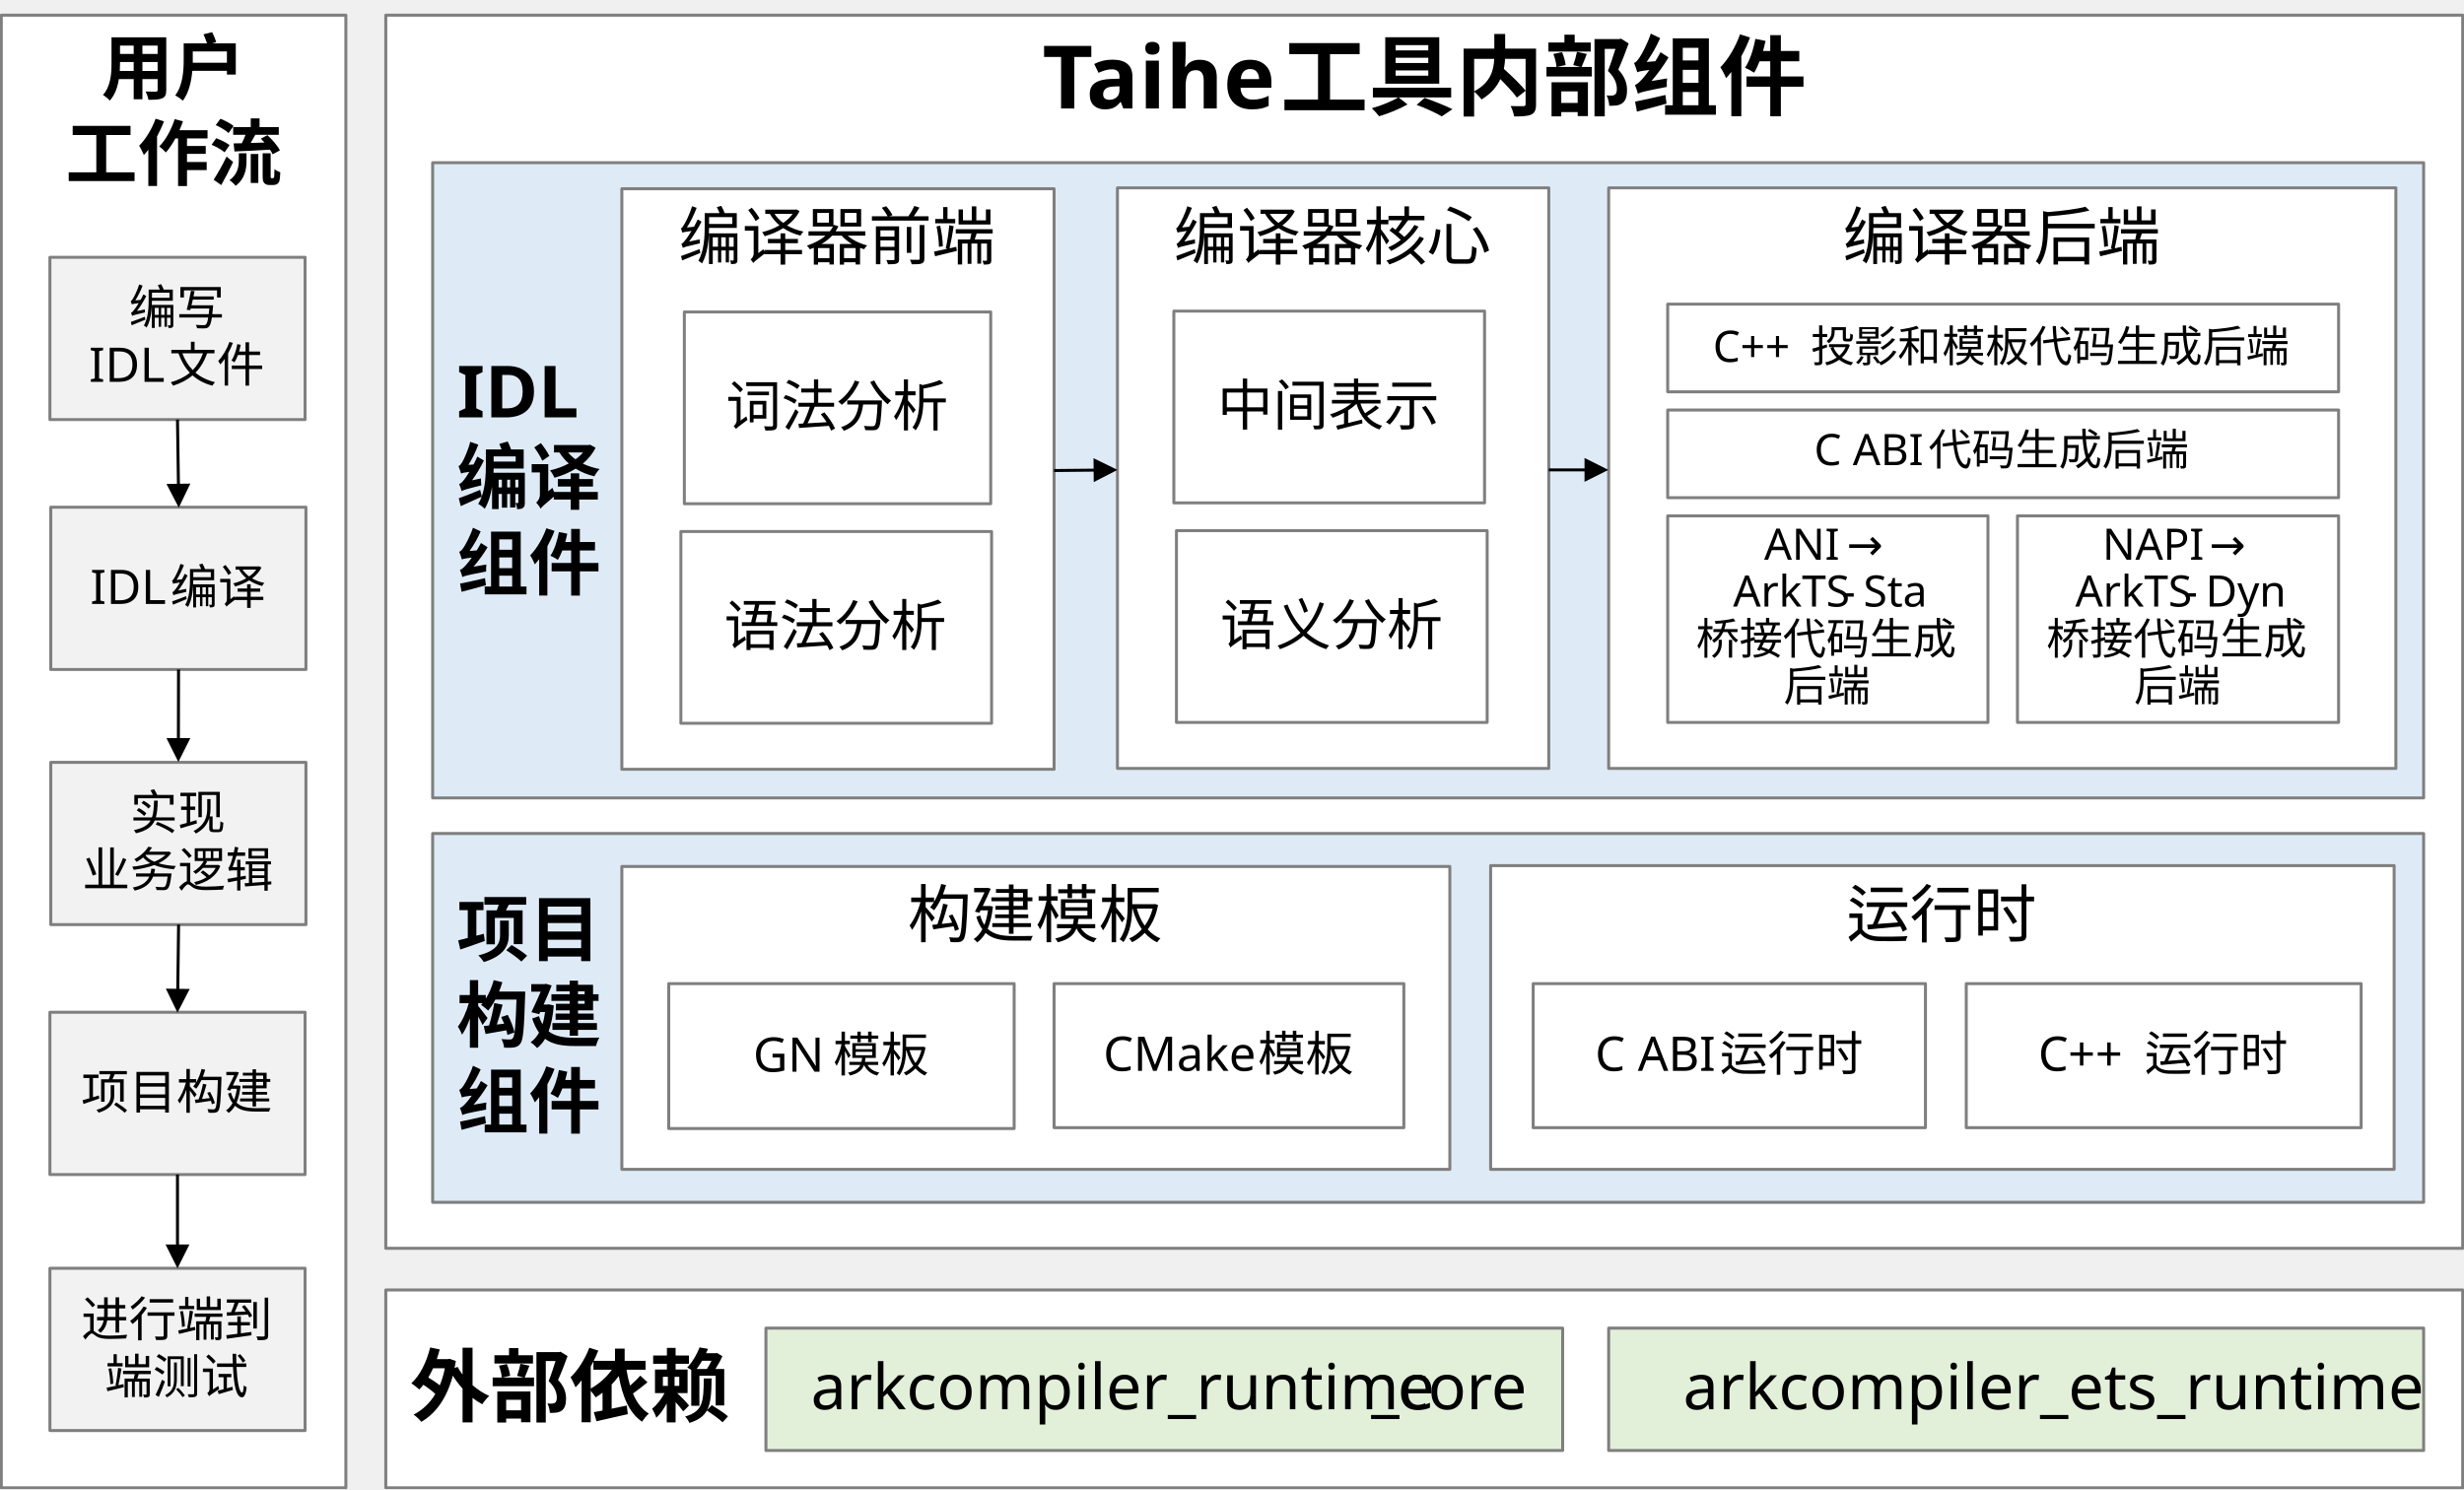
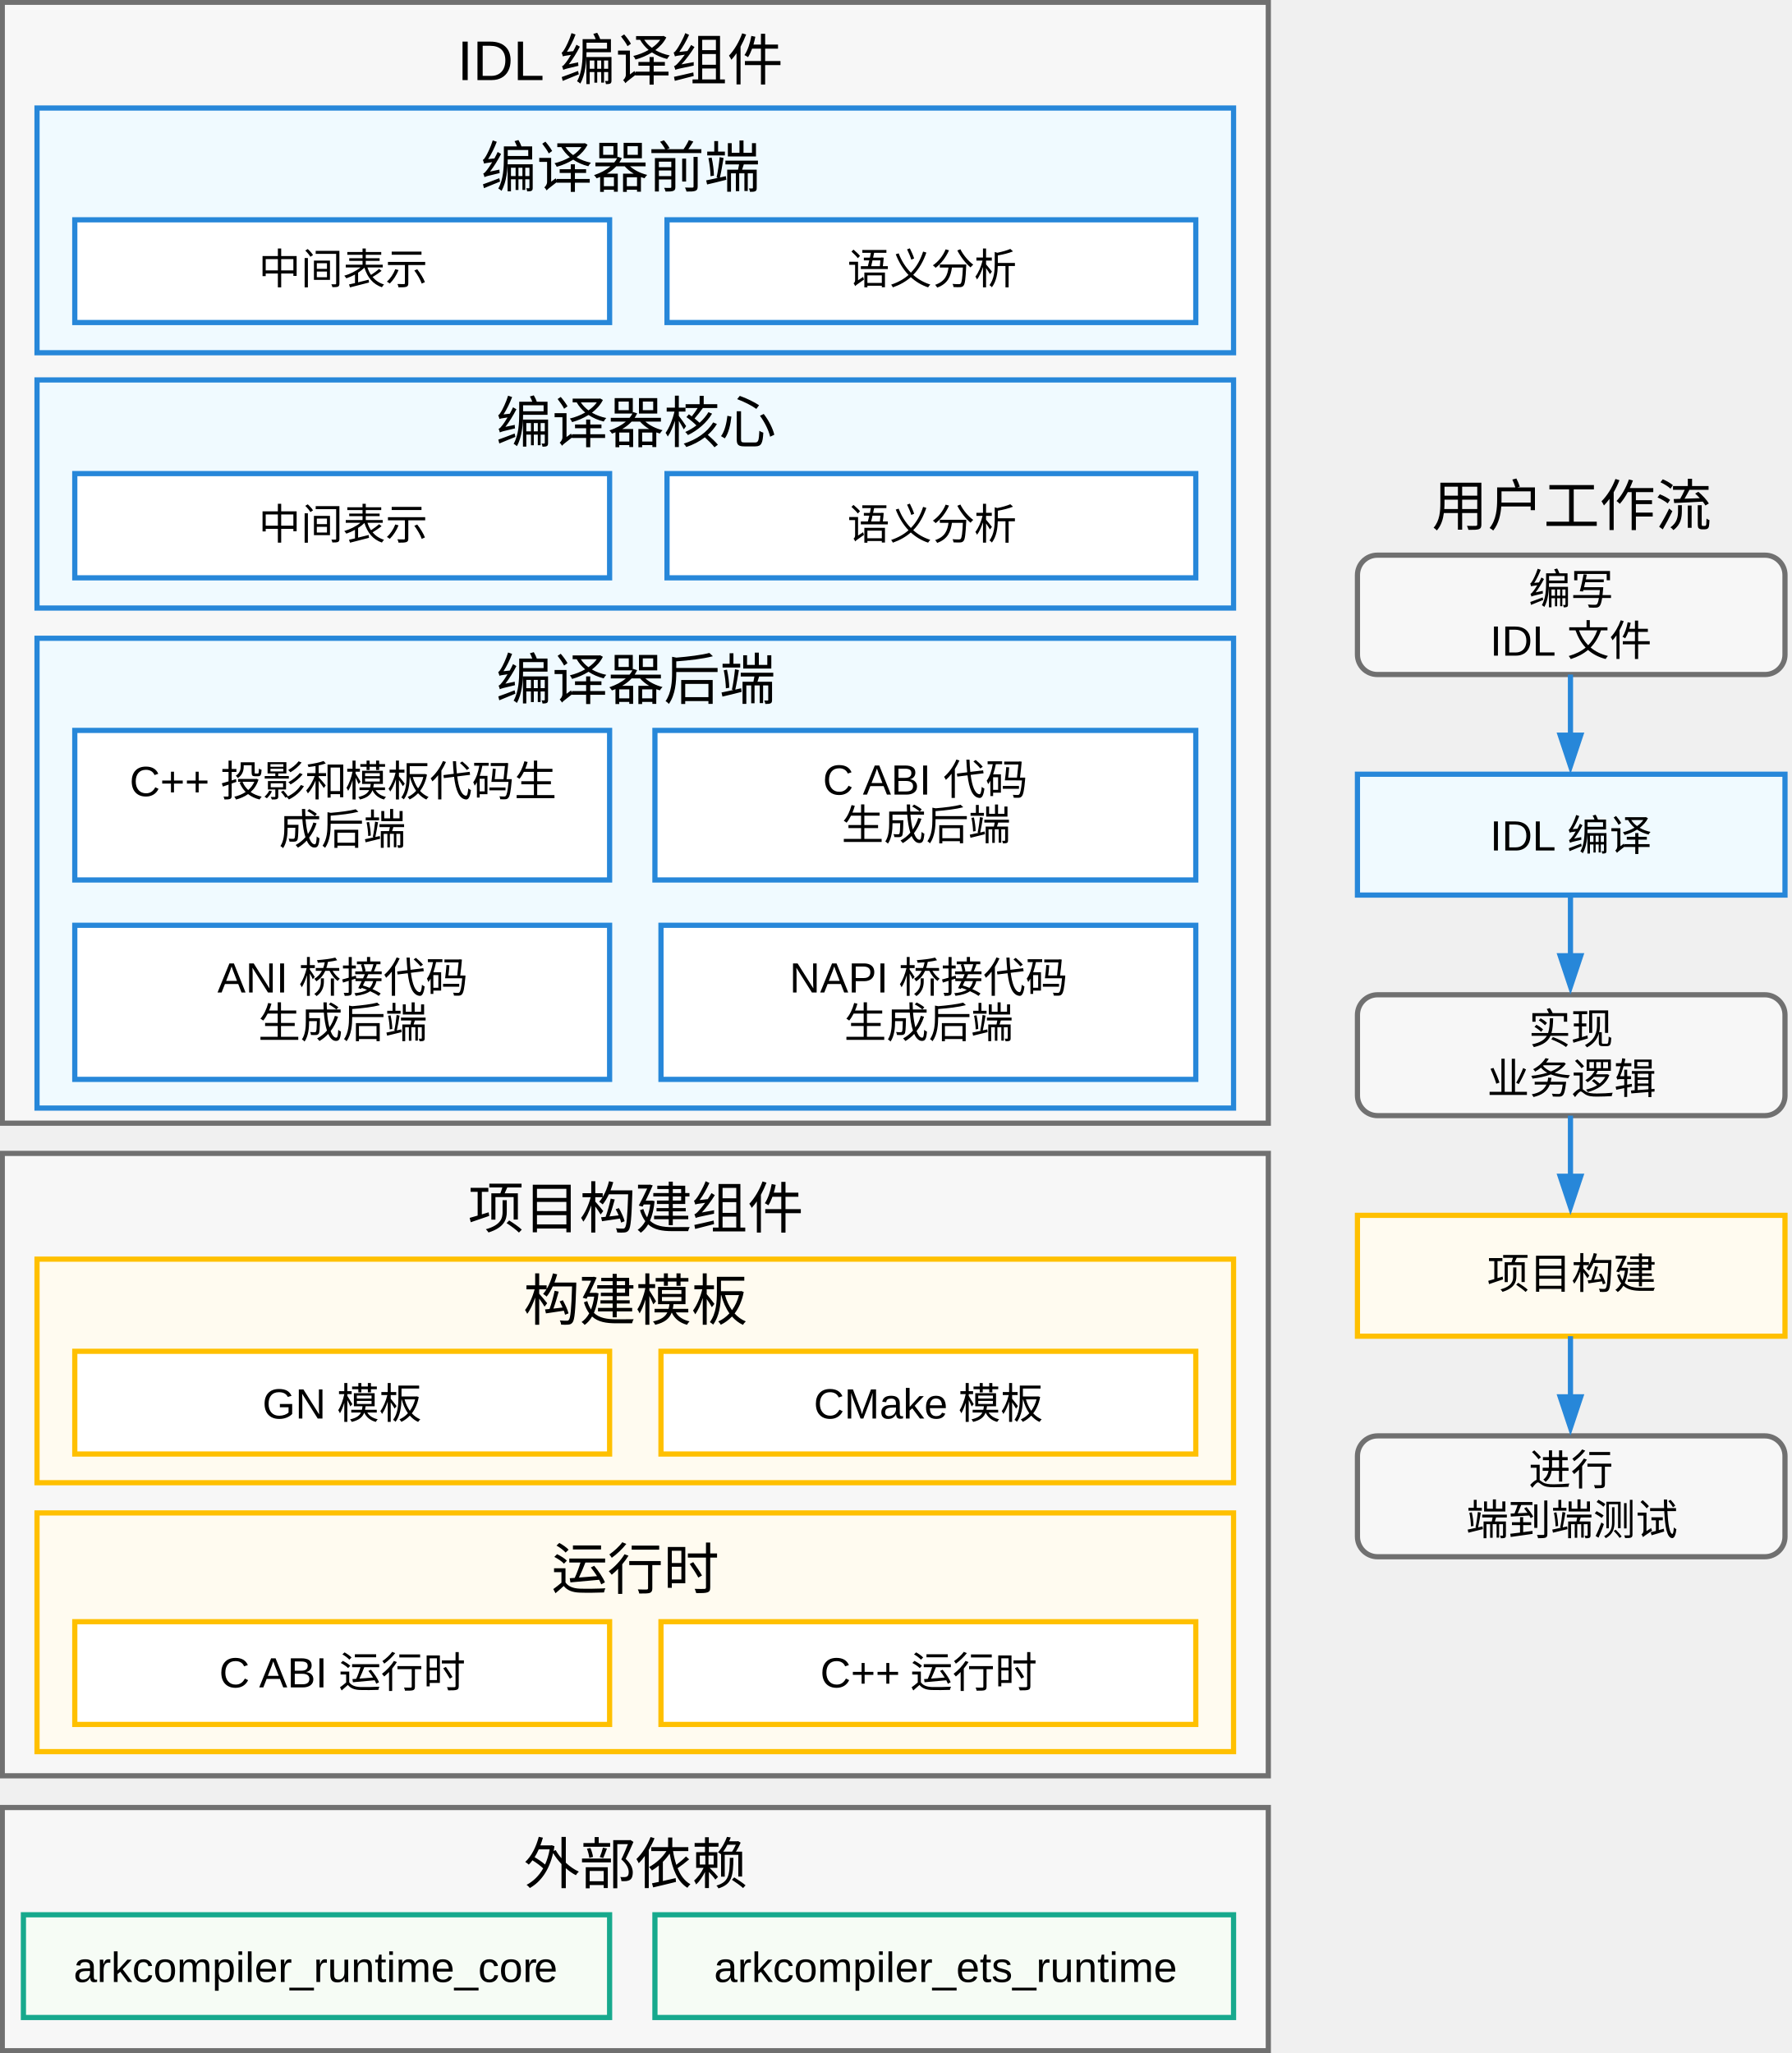
- <svg xmlns="http://www.w3.org/2000/svg" width="2839" height="1716" overflow="hidden">
+ <svg xmlns="http://www.w3.org/2000/svg" width="1186" height="1359" overflow="hidden">
  <defs>
    <clipPath id="clip0">
-       <rect x="326" y="510" width="2839" height="1716" />
+       <rect x="769" y="24" width="1186" height="1359" />
    </clipPath>
  </defs>
-   <g clip-path="url(#clip0)" transform="translate(-326 -510)">
-     <rect x="770.5" y="527.5" width="2393" height="1421" stroke="#7F7F7F" stroke-width="3.438" stroke-linejoin="round" stroke-miterlimit="10" fill="#FFFFFF" />
-     <text font-family="DengXian,DengXian_MSFontService,sans-serif" font-weight="700" font-size="101" transform="matrix(1 0 0 1 1526.96 635)">Taihe<tspan font-size="101" x="274.427" y="0">工具内部组件</tspan>
+   <g clip-path="url(#clip0)" transform="translate(-769 -24)">
+     <path d="M1667.5 404.667C1667.5 397.395 1673.4 391.5 1680.67 391.5L1937.33 391.5C1944.6 391.5 1950.5 397.395 1950.5 404.667L1950.5 457.333C1950.5 464.605 1944.6 470.5 1937.33 470.5L1680.67 470.5C1673.4 470.5 1667.5 464.605 1667.5 457.333Z" stroke="#707070" stroke-width="3.438" stroke-miterlimit="8" fill="#F7F7F7" fill-rule="evenodd" />
+     <text font-family="Microsoft YaHei,Microsoft YaHei_MSFontService,sans-serif" font-weight="400" font-size="28" transform="matrix(1 0 0 1 1780.79 424)">编写<tspan font-family="Arial,Arial_MSFontService,sans-serif" font-size="28" x="-25.506" y="34">IDL</tspan>
+       <tspan font-size="28" x="25.483" y="34">文件</tspan>
    </text>
-     <rect x="824.5" y="1470.5" width="2294" height="425" stroke="#7F7F7F" stroke-width="3.438" stroke-linejoin="round" stroke-miterlimit="10" fill="#DEEBF7" />
-     <text font-family="DengXian,DengXian_MSFontService,sans-serif" font-weight="700" font-size="83" transform="matrix(1 0 0 1 852.361 1611)">项目<tspan font-size="83" x="0" y="99">构建</tspan>
-       <tspan font-size="83" x="0" y="198">组件</tspan>
+     <path d="M1667.5 695.833C1667.5 688.469 1673.47 682.5 1680.83 682.5L1937.17 682.5C1944.53 682.5 1950.5 688.469 1950.5 695.833L1950.5 749.166C1950.5 756.53 1944.53 762.5 1937.17 762.5L1680.83 762.5C1673.47 762.5 1667.5 756.53 1667.5 749.166Z" stroke="#707070" stroke-width="3.438" stroke-miterlimit="8" fill="#F7F7F7" fill-rule="evenodd" />
+     <text font-family="Microsoft YaHei,Microsoft YaHei_MSFontService,sans-serif" font-weight="400" font-size="28" transform="matrix(1 0 0 1 1780.78 715)">实现<tspan font-size="28" x="-27.5" y="33">业务逻辑</tspan>
    </text>
-     <rect x="2043.5" y="1507.5" width="1041" height="350" stroke="#7F7F7F" stroke-width="3.438" stroke-linejoin="round" stroke-miterlimit="10" fill="#FFFFFF" />
-     <text font-family="DengXian,DengXian_MSFontService,sans-serif" font-weight="400" font-size="73" transform="matrix(1 0 0 1 2453.45 1590)">运行时</text>
-     <rect x="1042.5" y="1508.5" width="954" height="349" stroke="#7F7F7F" stroke-width="3.438" stroke-linejoin="round" stroke-miterlimit="10" fill="#FFFFFF" />
-     <text font-family="DengXian,DengXian_MSFontService,sans-serif" font-weight="400" font-size="73" transform="matrix(1 0 0 1 1372.38 1590)">构建<tspan font-size="73" x="146.667" y="0">模板</tspan>
+     <path d="M1667.5 987.834C1667.5 980.47 1673.47 974.5 1680.83 974.5L1937.17 974.5C1944.53 974.5 1950.5 980.47 1950.5 987.834L1950.5 1041.17C1950.5 1048.53 1944.53 1054.5 1937.17 1054.5L1680.83 1054.5C1673.47 1054.5 1667.5 1048.53 1667.5 1041.17Z" stroke="#707070" stroke-width="3.438" stroke-miterlimit="8" fill="#F7F7F7" fill-rule="evenodd" />
+     <text font-family="Microsoft YaHei,Microsoft YaHei_MSFontService,sans-serif" font-weight="400" font-size="28" transform="matrix(1 0 0 1 1780.78 1007)">进行<tspan font-size="28" x="-41.25" y="33">端到端测试</tspan>
    </text>
-     <rect x="1096.5" y="1643.5" width="398" height="167" stroke="#7F7F7F" stroke-width="3.438" stroke-linejoin="round" stroke-miterlimit="10" fill="#FFFFFF" />
-     <text font-family="DengXian,DengXian_MSFontService,sans-serif" font-weight="400" font-size="55" transform="matrix(1 0 0 1 1193.73 1745)">GN <tspan font-size="55" x="92.24" y="0">模板</tspan>
+     <rect x="1667.5" y="536.5" width="283" height="80" stroke="#2787D9" stroke-width="3.438" stroke-miterlimit="8" fill="#F0FAFF" />
+     <text font-family="Arial,Arial_MSFontService,sans-serif" font-weight="400" font-size="28" transform="matrix(1 0 0 1 1755.28 587)">IDL<tspan font-family="Microsoft YaHei,Microsoft YaHei_MSFontService,sans-serif" font-size="28" x="50.99" y="0">编译</tspan>
    </text>
-     <rect x="2092.5" y="1643.5" width="452" height="166" stroke="#7F7F7F" stroke-width="3.438" stroke-linejoin="round" stroke-miterlimit="10" fill="#FFFFFF" />
-     <text font-family="DengXian,DengXian_MSFontService,sans-serif" font-weight="400" font-size="55" transform="matrix(1 0 0 1 2163.81 1744)">C <tspan font-size="55" x="49.271" y="0">ABI </tspan>
-       <tspan font-size="55" x="143.802" y="0">运行</tspan>
-       <tspan font-size="55" x="253.802" y="0">时</tspan>
+     <rect x="1667.5" y="828.5" width="283" height="80" stroke="#FFC000" stroke-width="3.438" stroke-miterlimit="8" fill="#FFFBF0" />
+     <text font-family="Microsoft YaHei,Microsoft YaHei_MSFontService,sans-serif" font-weight="400" font-size="28" transform="matrix(1 0 0 1 1753.28 877)">项目构建</text>
+     <path d="M1810.22 470.5 1810.22 513.512 1806.78 513.512 1806.78 470.5ZM1817.67 508.928 1808.5 536.428 1799.33 508.928Z" fill="#2787D9" />
+     <path d="M1810.22 616.5 1810.22 659.511 1806.78 659.511 1806.78 616.5ZM1817.67 654.928 1808.5 682.428 1799.33 654.928Z" fill="#2787D9" />
+     <path d="M1810.22 762.5 1810.22 805.511 1806.78 805.511 1806.78 762.5ZM1817.67 800.928 1808.5 828.428 1799.33 800.928Z" fill="#2787D9" />
+     <path d="M1810.22 908.5 1810.22 951.512 1806.78 951.512 1806.78 908.5ZM1817.67 946.928 1808.5 974.428 1799.33 946.928Z" fill="#2787D9" />
+     <text font-family="Microsoft YaHei,Microsoft YaHei_MSFontService,sans-serif" font-weight="400" font-size="37" transform="matrix(1 0 0 1 1716.72 372)">用户工作流</text>
+     <rect x="770.5" y="1220.5" width="838" height="161" stroke="#707070" stroke-width="3.438" stroke-miterlimit="8" fill="#F7F7F7" />
+     <text font-family="Microsoft YaHei,Microsoft YaHei_MSFontService,sans-serif" font-weight="400" font-size="37" transform="matrix(1 0 0 1 1115.69 1271)">外部依赖</text>
+     <rect x="784.5" y="1291.5" width="388" height="68" stroke="#17A98D" stroke-width="3.438" stroke-miterlimit="8" fill="#F6FCF5" />
+     <text font-family="Arial,Arial_MSFontService,sans-serif" font-weight="400" font-size="28" transform="matrix(1 0 0 1 817.698 1336)">a<tspan font-size="28" x="15.469" y="0">rkcompiler</tspan>
+       <tspan font-size="28" x="143.229" y="0">_runtime_cor</tspan>
+       <tspan font-size="28" x="304.792" y="0">e</tspan>
    </text>
-     <rect x="2591.5" y="1643.5" width="455" height="166" stroke="#7F7F7F" stroke-width="3.438" stroke-linejoin="round" stroke-miterlimit="10" fill="#FFFFFF" />
-     <text font-family="DengXian,DengXian_MSFontService,sans-serif" font-weight="400" font-size="55" transform="matrix(1 0 0 1 2674.4 1744)">C<tspan font-size="55" x="34.375" y="0">++ </tspan>
-       <tspan font-size="55" x="122.604" y="0">运行</tspan>
-       <tspan font-size="55" x="232.604" y="0">时</tspan>
+     <rect x="1202.5" y="1291.5" width="383" height="68" stroke="#17A98D" stroke-width="3.438" stroke-miterlimit="8" fill="#F6FCF5" />
+     <text font-family="Arial,Arial_MSFontService,sans-serif" font-weight="400" font-size="28" transform="matrix(1 0 0 1 1241.61 1336)">arkcompiler_ets_runtime</text>
+     <rect x="770.5" y="25.5" width="838" height="742" stroke="#707070" stroke-width="3.438" stroke-miterlimit="8" fill="#F7F7F7" />
+     <rect x="793.5" y="446.5" width="792" height="311" stroke="#2787D9" stroke-width="3.438" stroke-miterlimit="8" fill="#F0FAFF" />
+     <rect x="818.5" y="507.5" width="354" height="99" stroke="#2787D9" stroke-width="3.438" stroke-miterlimit="8" fill="#FFFFFF" />
+     <text font-family="Arial,Arial_MSFontService,sans-serif" font-weight="400" font-size="28" transform="matrix(1 0 0 1 854.771 551)">C++<tspan font-family="Microsoft YaHei,Microsoft YaHei_MSFontService,sans-serif" font-size="28" x="60.156" y="0">投影和</tspan>
+       <tspan font-family="Microsoft YaHei,Microsoft YaHei_MSFontService,sans-serif" font-size="28" x="142.656" y="0">模板代码生</tspan>
+       <tspan font-family="Microsoft YaHei,Microsoft YaHei_MSFontService,sans-serif" font-size="28" x="98.84" y="32">成后端</tspan>
    </text>
-     <rect x="824.5" y="697.5" width="2294" height="732" stroke="#7F7F7F" stroke-width="3.438" stroke-linejoin="round" stroke-miterlimit="10" fill="#DEEBF7" />
-     <text font-family="DengXian,DengXian_MSFontService,sans-serif" font-weight="700" font-size="83" transform="matrix(1 0 0 1 852.361 991)">IDL<tspan font-size="83" x="0" y="99">编译</tspan>
-       <tspan font-size="83" x="0" y="198">组件</tspan>
+     <rect x="1202.5" y="507.5" width="358" height="99" stroke="#2787D9" stroke-width="3.438" stroke-miterlimit="8" fill="#FFFFFF" />
+     <text font-family="Arial,Arial_MSFontService,sans-serif" font-weight="400" font-size="28" transform="matrix(1 0 0 1 1313.65 550)">C ABI<tspan font-family="Microsoft YaHei,Microsoft YaHei_MSFontService,sans-serif" font-size="28" x="79.635" y="0">代码</tspan>
+       <tspan font-family="Microsoft YaHei,Microsoft YaHei_MSFontService,sans-serif" font-size="28" x="12.329" y="30">生成后端</tspan>
    </text>
-     <rect x="1540.5" y="1643.5" width="403" height="166" stroke="#7F7F7F" stroke-width="3.438" stroke-linejoin="round" stroke-miterlimit="10" fill="#FFFFFF" />
-     <text font-family="DengXian,DengXian_MSFontService,sans-serif" font-weight="400" font-size="55" transform="matrix(1 0 0 1 1597.16 1744)">CMake<tspan font-size="55" x="178.177" y="0">模板</tspan>
+     <rect x="818.5" y="636.5" width="354" height="102" stroke="#2787D9" stroke-width="3.438" stroke-miterlimit="8" fill="#FFFFFF" />
+     <text font-family="Arial,Arial_MSFontService,sans-serif" font-weight="400" font-size="28" transform="matrix(1 0 0 1 912.922 681)">ANI<tspan font-family="Microsoft YaHei,Microsoft YaHei_MSFontService,sans-serif" font-size="28" x="53.854" y="0">桥接代码</tspan>
+       <tspan font-family="Microsoft YaHei,Microsoft YaHei_MSFontService,sans-serif" font-size="28" x="26.927" y="30">生成后端</tspan>
    </text>
-     <rect x="1042.5" y="727.5" width="498" height="669" stroke="#7F7F7F" stroke-width="3.438" stroke-linejoin="round" stroke-miterlimit="10" fill="#FFFFFF" />
-     <text font-family="DengXian,DengXian_MSFontService,sans-serif" font-weight="400" font-size="73" transform="matrix(1 0 0 1 1107.74 809)">编译器前端</text>
-     <rect x="1114.5" y="869.5" width="353" height="221" stroke="#7F7F7F" stroke-width="3.438" stroke-linejoin="round" stroke-miterlimit="10" fill="#FFFFFF" />
-     <text font-family="DengXian,DengXian_MSFontService,sans-serif" font-weight="400" font-size="64" transform="matrix(1 0 0 1 1162.23 1001)">词法分析</text>
-     <rect x="1110.5" y="1122.5" width="358" height="221" stroke="#7F7F7F" stroke-width="3.438" stroke-linejoin="round" stroke-miterlimit="10" fill="#FFFFFF" />
-     <text font-family="DengXian,DengXian_MSFontService,sans-serif" font-weight="400" font-size="64" transform="matrix(1 0 0 1 1160.3 1254)">语法分析</text>
-     <rect x="2179.5" y="726.5" width="907" height="669" stroke="#7F7F7F" stroke-width="3.438" stroke-linejoin="round" stroke-miterlimit="10" fill="#FFFFFF" />
-     <text font-family="DengXian,DengXian_MSFontService,sans-serif" font-weight="400" font-size="73" transform="matrix(1 0 0 1 2449.25 809)">编译器<tspan font-size="73" x="220" y="0">后端</tspan>
+     <rect x="1206.5" y="636.5" width="354" height="102" stroke="#2787D9" stroke-width="3.438" stroke-miterlimit="8" fill="#FFFFFF" />
+     <text font-family="Arial,Arial_MSFontService,sans-serif" font-weight="400" font-size="28" transform="matrix(1 0 0 1 1291.61 681)">NAPI<tspan font-family="Microsoft YaHei,Microsoft YaHei_MSFontService,sans-serif" font-size="28" x="72.188" y="0">桥接代码</tspan>
+       <tspan font-family="Microsoft YaHei,Microsoft YaHei_MSFontService,sans-serif" font-size="28" x="36.094" y="30">生成后端</tspan>
+       <tspan font-family="Microsoft YaHei,Microsoft YaHei_MSFontService,sans-serif" font-size="37" x="-194.26" y="-194">编译器后端</tspan>
    </text>
-     <rect x="1613.5" y="726.5" width="497" height="669" stroke="#7F7F7F" stroke-width="3.438" stroke-linejoin="round" stroke-miterlimit="10" fill="#FFFFFF" />
-     <text font-family="DengXian,DengXian_MSFontService,sans-serif" font-weight="400" font-size="73" transform="matrix(1 0 0 1 1678.34 809)">编译器核心</text>
-     <rect x="1678.5" y="868.5" width="358" height="221" stroke="#7F7F7F" stroke-width="3.438" stroke-linejoin="round" stroke-miterlimit="10" fill="#FFFFFF" />
-     <text font-family="DengXian,DengXian_MSFontService,sans-serif" font-weight="400" font-size="64" transform="matrix(1 0 0 1 1728.61 1000)">中间表示</text>
-     <rect x="1681.5" y="1121.5" width="358" height="221" stroke="#7F7F7F" stroke-width="3.438" stroke-linejoin="round" stroke-miterlimit="10" fill="#FFFFFF" />
-     <text font-family="DengXian,DengXian_MSFontService,sans-serif" font-weight="400" font-size="64" transform="matrix(1 0 0 1 1731.83 1253)">语义<tspan font-size="64" x="128.333" y="0">分析</tspan>
+     <rect x="793.5" y="275.5" width="792" height="151" stroke="#2787D9" stroke-width="3.438" stroke-miterlimit="8" fill="#F0FAFF" />
+     <rect x="818.5" y="337.5" width="354" height="69" stroke="#2787D9" stroke-width="3.438" stroke-miterlimit="8" fill="#FFFFFF" />
+     <text font-family="Microsoft YaHei,Microsoft YaHei_MSFontService,sans-serif" font-weight="400" font-size="28" transform="matrix(1 0 0 1 940.093 381)">中间表示</text>
+     <rect x="1210.5" y="337.5" width="350" height="69" stroke="#2787D9" stroke-width="3.438" stroke-miterlimit="8" fill="#FFFFFF" />
+     <text font-family="Microsoft YaHei,Microsoft YaHei_MSFontService,sans-serif" font-weight="400" font-size="28" transform="matrix(1 0 0 1 1329.84 381)">语义分析<tspan font-size="37" x="-232.48" y="-64">编译器核心</tspan>
    </text>
-     <rect x="2247.5" y="860.5" width="773" height="101" stroke="#7F7F7F" stroke-width="3.438" stroke-linejoin="round" stroke-miterlimit="10" fill="#FFFFFF" />
-     <text font-family="DengXian,DengXian_MSFontService,sans-serif" font-weight="400" font-size="50" transform="matrix(1 0 0 1 2299.57 927)">C++ <tspan font-size="50" x="112.865" y="0">投影和</tspan>
-       <tspan font-size="50" x="264.115" y="0">模板代码生成后端</tspan>
+     <rect x="793.5" y="95.5" width="792" height="162" stroke="#2787D9" stroke-width="3.438" stroke-miterlimit="8" fill="#F0FAFF" />
+     <rect x="818.5" y="169.5" width="354" height="68" stroke="#2787D9" stroke-width="3.438" stroke-miterlimit="8" fill="#FFFFFF" />
+     <text font-family="Microsoft YaHei,Microsoft YaHei_MSFontService,sans-serif" font-weight="400" font-size="28" transform="matrix(1 0 0 1 940.093 212)">中间表示</text>
+     <rect x="1210.5" y="169.5" width="350" height="68" stroke="#2787D9" stroke-width="3.438" stroke-miterlimit="8" fill="#FFFFFF" />
+     <text font-family="Microsoft YaHei,Microsoft YaHei_MSFontService,sans-serif" font-weight="400" font-size="28" transform="matrix(1 0 0 1 1329.84 212)">语义分析<tspan font-size="37" x="-242.644" y="-64">编译器前端</tspan>
+       <tspan font-family="Arial,Arial_MSFontService,sans-serif" font-size="37" x="-258.112" y="-135">IDL</tspan>
+       <tspan font-size="37" x="-190.508" y="-135">编译组件</tspan>
    </text>
-     <rect x="2247.5" y="982.5" width="773" height="101" stroke="#7F7F7F" stroke-width="3.438" stroke-linejoin="round" stroke-miterlimit="10" fill="#FFFFFF" />
-     <text font-family="DengXian,DengXian_MSFontService,sans-serif" font-weight="400" font-size="50" transform="matrix(1 0 0 1 2416.16 1046)">C ABI <tspan font-size="50" x="131.771" y="0">代码生成后端</tspan>
+     <rect x="770.5" y="787.5" width="838" height="412" stroke="#707070" stroke-width="3.438" stroke-miterlimit="8" fill="#F7F7F7" />
+     <rect x="793.5" y="857.5" width="792" height="148" stroke="#FFC000" stroke-width="3.438" stroke-miterlimit="8" fill="#FFFBF0" />
+     <rect x="818.5" y="918.5" width="354" height="68" stroke="#FFC000" stroke-width="3.438" stroke-miterlimit="8" fill="#FFFFFF" />
+     <text font-family="Arial,Arial_MSFontService,sans-serif" font-weight="400" font-size="28" transform="matrix(1 0 0 1 942.714 963)">GN<tspan font-family="Microsoft YaHei,Microsoft YaHei_MSFontService,sans-serif" font-size="28" x="49.271" y="0">模板</tspan>
    </text>
-     <rect x="2247.5" y="1104.5" width="369" height="238" stroke="#7F7F7F" stroke-width="3.438" stroke-linejoin="round" stroke-miterlimit="10" fill="#FFFFFF" />
-     <text font-family="DengXian,DengXian_MSFontService,sans-serif" font-weight="400" font-size="50" transform="matrix(1 0 0 1 2358.66 1155)">ANI <tspan font-size="50" x="95.104" y="0">→</tspan>
-       <tspan font-size="50" x="-35.796" y="54">ArkTS</tspan>
-       <tspan font-size="50" x="89.1" y="54">-</tspan>
-       <tspan font-size="50" x="114.308" y="54">Sta</tspan>
-       <tspan font-size="50" x="-78.49" y="109">桥接代码生成</tspan>
-       <tspan font-size="50" x="22.344" y="163">后端</tspan>
+     <rect x="1206.5" y="918.5" width="354" height="68" stroke="#FFC000" stroke-width="3.438" stroke-miterlimit="8" fill="#FFFFFF" />
+     <text font-family="Arial,Arial_MSFontService,sans-serif" font-weight="400" font-size="28" transform="matrix(1 0 0 1 1307.61 963)">CMake<tspan font-family="Microsoft YaHei,Microsoft YaHei_MSFontService,sans-serif" font-size="28" x="95.677" y="0">模板</tspan>
+       <tspan font-family="Microsoft YaHei,Microsoft YaHei_MSFontService,sans-serif" font-size="37" x="-191.925" y="-65">构建模板</tspan>
    </text>
-     <rect x="2650.5" y="1104.5" width="370" height="238" stroke="#7F7F7F" stroke-width="3.438" stroke-linejoin="round" stroke-miterlimit="10" fill="#FFFFFF" />
-     <text font-family="DengXian,DengXian_MSFontService,sans-serif" font-weight="400" font-size="50" transform="matrix(1 0 0 1 2748.37 1155)">NAPI <tspan font-size="50" x="123.177" y="0">→</tspan>
-       <tspan font-size="50" x="-31.235" y="54">ArkTS</tspan>
-       <tspan font-size="50" x="93.66" y="54">-</tspan>
-       <tspan font-size="50" x="118.869" y="54">Dyn</tspan>
-       <tspan font-size="50" x="-64.465" y="109">桥接代码生成</tspan>
-       <tspan font-size="50" x="36.369" y="163">后端</tspan>
+     <rect x="793.5" y="1025.5" width="792" height="158" stroke="#FFC000" stroke-width="3.438" stroke-miterlimit="8" fill="#FFFBF0" />
+     <rect x="818.5" y="1097.5" width="354" height="68" stroke="#FFC000" stroke-width="3.438" stroke-miterlimit="8" fill="#FFFFFF" />
+     <text font-family="Arial,Arial_MSFontService,sans-serif" font-weight="400" font-size="28" transform="matrix(1 0 0 1 914.068 1141)">C ABI <tspan font-family="Microsoft YaHei,Microsoft YaHei_MSFontService,sans-serif" font-size="28" x="79.062" y="0">运行时</tspan>
    </text>
-     <rect x="327.5" y="527.5" width="397" height="1697" stroke="#7F7F7F" stroke-width="3.438" stroke-linejoin="round" stroke-miterlimit="10" fill="#FFFFFF" />
-     <text font-family="DengXian,DengXian_MSFontService,sans-serif" font-weight="700" font-size="83" transform="matrix(1 0 0 1 442.7 618)">用户<tspan font-size="83" x="-41.25" y="99">工作流</tspan>
+     <rect x="1206.5" y="1097.5" width="354" height="68" stroke="#FFC000" stroke-width="3.438" stroke-miterlimit="8" fill="#FFFFFF" />
+     <text font-family="Arial,Arial_MSFontService,sans-serif" font-weight="400" font-size="28" transform="matrix(1 0 0 1 1311.91 1141)">C++ <tspan font-family="Microsoft YaHei,Microsoft YaHei_MSFontService,sans-serif" font-size="28" x="59.583" y="0">运行时</tspan>
+       <tspan font-family="Microsoft YaHei,Microsoft YaHei_MSFontService,sans-serif" font-size="37" x="-177.888" y="-65">运行时</tspan>
+       <tspan font-family="Microsoft YaHei,Microsoft YaHei_MSFontService,sans-serif" font-size="37" x="-233.109" y="-304">项目构建组件</tspan>
    </text>
-     <rect x="383.5" y="806.5" width="294" height="187" stroke="#7F7F7F" stroke-width="3.438" stroke-linejoin="round" stroke-miterlimit="10" fill="#F2F2F2" />
-     <text font-family="DengXian,DengXian_MSFontService,sans-serif" font-weight="400" font-size="55" transform="matrix(1 0 0 1 474.529 884)">编写<tspan font-size="55" x="-46.108" y="66">IDL </tspan>
-       <tspan font-size="55" x="46.131" y="66">文件</tspan>
-     </text>
-     <rect x="384.5" y="1094.5" width="294" height="187" stroke="#7F7F7F" stroke-width="3.438" stroke-linejoin="round" stroke-miterlimit="10" fill="#F2F2F2" />
-     <text font-family="DengXian,DengXian_MSFontService,sans-serif" font-weight="400" font-size="55" transform="matrix(1 0 0 1 429.897 1206)">IDL <tspan font-size="55" x="92.24" y="0">编译</tspan>
-     </text>
-     <rect x="383.5" y="1676.5" width="294" height="187" stroke="#7F7F7F" stroke-width="3.438" stroke-linejoin="round" stroke-miterlimit="10" fill="#F2F2F2" />
-     <text font-family="DengXian,DengXian_MSFontService,sans-serif" font-weight="400" font-size="55" transform="matrix(1 0 0 1 419.54 1788)">项目构建</text>
-     <rect x="384.5" y="1388.5" width="294" height="187" stroke="#7F7F7F" stroke-width="3.438" stroke-linejoin="round" stroke-miterlimit="10" fill="#F2F2F2" />
-     <text font-family="DengXian,DengXian_MSFontService,sans-serif" font-weight="400" font-size="55" transform="matrix(1 0 0 1 475.812 1466)">实现<tspan font-size="55" x="-55" y="66">业务逻辑</tspan>
-     </text>
-     <rect x="383.5" y="1971.5" width="294" height="187" stroke="#7F7F7F" stroke-width="3.438" stroke-linejoin="round" stroke-miterlimit="10" fill="#F2F2F2" />
-     <text font-family="DengXian,DengXian_MSFontService,sans-serif" font-weight="400" font-size="55" transform="matrix(1 0 0 1 419.54 2050)">进行端到<tspan font-size="55" x="27.5" y="66">端测试</tspan>
-     </text>
-     <path d="M532.218 993.475 533.361 1072.04 529.924 1072.09 528.781 993.525ZM545.325 1067.28 531.976 1094.98 517.828 1067.68Z" />
-     <path d="M1.719-0.022 2.703 78.541-0.734 78.584-1.719 0.022ZM14.676 73.807 1.272 101.477-12.822 74.152Z" transform="matrix(-1 0 0 1 531.772 1575.5)" />
-     <path d="M532.219 1863.5 532.219 1948.72 528.781 1948.72 528.781 1863.5ZM544.25 1944.14 530.5 1971.64 516.75 1944.14Z" />
-     <path d="M0.017-1.719 50.172-1.225 50.138 2.212-0.017 1.719ZM45.707-13.301 73.07 0.719 45.436 14.197Z" transform="matrix(1 0 0 -1 1540.5 1052.22)" />
-     <path d="M2110.5 1049.78 2156.25 1049.78 2156.25 1053.22 2110.5 1053.22ZM2151.67 1037.75 2179.17 1051.5 2151.67 1065.25Z" />
-     <path d="M1.719-0.003 1.879 83.644-1.558 83.65-1.719 0.003ZM13.902 79.037 0.205 106.564-13.598 79.09Z" transform="matrix(-1 0 0 1 531.705 1281.5)" />
-     <rect x="770.5" y="1996.5" width="2393" height="228" stroke="#7F7F7F" stroke-width="3.438" stroke-linejoin="round" stroke-miterlimit="10" fill="#FFFFFF" />
-     <text font-family="DengXian,DengXian_MSFontService,sans-serif" font-weight="700" font-size="92" transform="matrix(1 0 0 1 798.523 2141)">外部依赖</text>
-     <rect x="1208.5" y="2040.5" width="918" height="141" stroke="#7F7F7F" stroke-width="3.438" stroke-linejoin="round" stroke-miterlimit="10" fill="#E2F0D9" />
-     <text font-family="DengXian,DengXian_MSFontService,sans-serif" font-weight="400" font-size="73" transform="matrix(1 0 0 1 1260.2 2134)">arkcompiler_runtime<tspan font-size="73" x="645.677" y="0">_</tspan>
-       <tspan font-size="73" x="676.042" y="0">core</tspan>
-     </text>
-     <rect x="2179.5" y="2040.5" width="939" height="141" stroke="#7F7F7F" stroke-width="3.438" stroke-linejoin="round" stroke-miterlimit="10" fill="#E2F0D9" />
-     <text font-family="DengXian,DengXian_MSFontService,sans-serif" font-weight="400" font-size="73" transform="matrix(1 0 0 1 2265.16 2134)">arkcompiler_ets_runtime</text>
  </g>
</svg>
